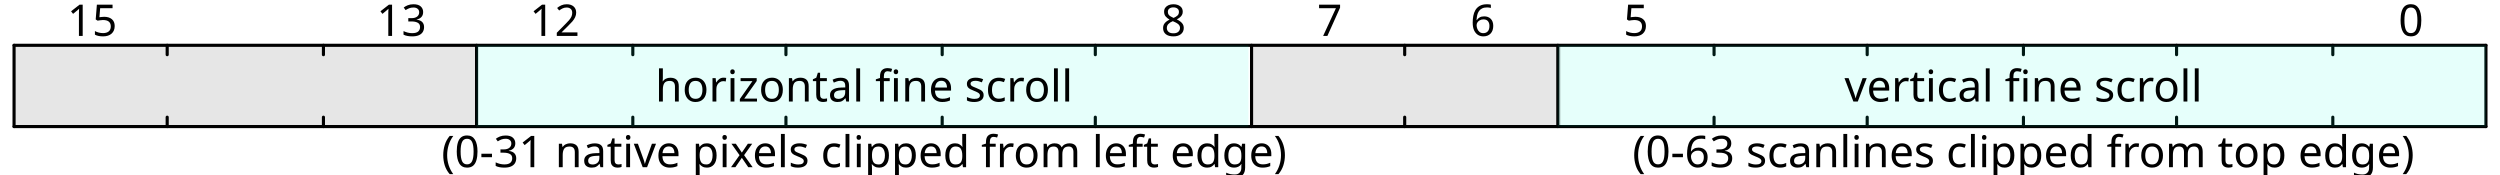
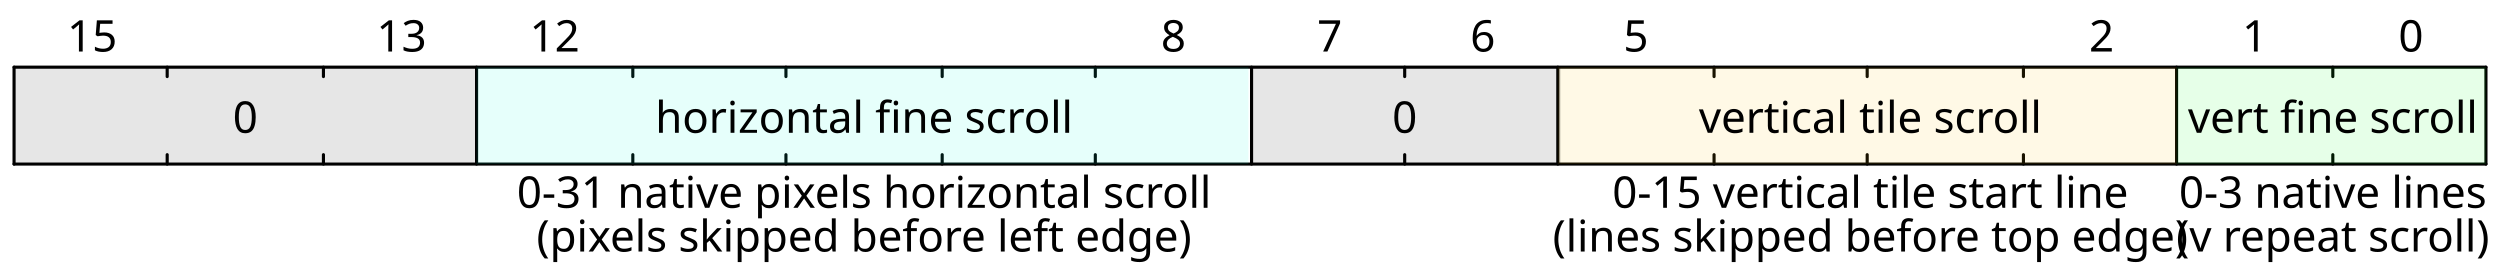
- <svg xmlns="http://www.w3.org/2000/svg" width="800" height="56" style="background-color:white" viewBox="0 0 800 56" class="WaveDrom">
+ <svg xmlns="http://www.w3.org/2000/svg" width="800" height="84" style="background-color:white" viewBox="0 0 800 84" class="WaveDrom">
  <g transform="translate(0.5,0.5)" text-anchor="middle" font-size="14" font-family="sans-serif" font-weight="normal">
-     <g transform="translate(4,14)">
+     <g transform="translate(4,21)">
      <g stroke="black" stroke-width="1" stroke-linecap="round">
        <line x2="791" />
-         <line y2="26" />
-         <line x2="791" y1="26" y2="26" />
-         <line x1="791" x2="791" y2="26" />
+         <line y2="31" />
+         <line x2="791" y1="31" y2="31" />
+         <line x1="791" x2="791" y2="31" />
        <line x1="742" x2="742" y2="3" />
-         <line x1="742" x2="742" y1="26" y2="23" />
-         <line x1="692" x2="692" y2="3" />
-         <line x1="692" x2="692" y1="26" y2="23" />
+         <line x1="742" x2="742" y1="31" y2="28" />
+         <line x1="692" x2="692" y2="31" />
        <line x1="643" x2="643" y2="3" />
-         <line x1="643" x2="643" y1="26" y2="23" />
+         <line x1="643" x2="643" y1="31" y2="28" />
        <line x1="593" x2="593" y2="3" />
-         <line x1="593" x2="593" y1="26" y2="23" />
+         <line x1="593" x2="593" y1="31" y2="28" />
        <line x1="544" x2="544" y2="3" />
-         <line x1="544" x2="544" y1="26" y2="23" />
-         <line x1="494" x2="494" y2="26" />
+         <line x1="544" x2="544" y1="31" y2="28" />
+         <line x1="494" x2="494" y2="31" />
        <line x1="445" x2="445" y2="3" />
-         <line x1="445" x2="445" y1="26" y2="23" />
-         <line x1="396" x2="396" y2="26" />
+         <line x1="445" x2="445" y1="31" y2="28" />
+         <line x1="396" x2="396" y2="31" />
        <line x1="346" x2="346" y2="3" />
-         <line x1="346" x2="346" y1="26" y2="23" />
+         <line x1="346" x2="346" y1="31" y2="28" />
        <line x1="297" x2="297" y2="3" />
-         <line x1="297" x2="297" y1="26" y2="23" />
+         <line x1="297" x2="297" y1="31" y2="28" />
        <line x1="247" x2="247" y2="3" />
-         <line x1="247" x2="247" y1="26" y2="23" />
+         <line x1="247" x2="247" y1="31" y2="28" />
        <line x1="198" x2="198" y2="3" />
-         <line x1="198" x2="198" y1="26" y2="23" />
-         <line x1="148" x2="148" y2="26" />
+         <line x1="198" x2="198" y1="31" y2="28" />
+         <line x1="148" x2="148" y2="31" />
        <line x1="99" x2="99" y2="3" />
-         <line x1="99" x2="99" y1="26" y2="23" />
+         <line x1="99" x2="99" y1="31" y2="28" />
        <line x1="49" x2="49" y2="3" />
-         <line x1="49" x2="49" y1="26" y2="23" />
+         <line x1="49" x2="49" y1="31" y2="28" />
      </g>
      <g>
        <g>
-           <rect x="494" width="297" height="26" style="fill-opacity:0.1;fill:hsl(170,100%,50%)" />
-           <rect x="396" width="99" height="26" style="fill-opacity:0.1" />
-           <rect x="148" width="247" height="26" style="fill-opacity:0.1;fill:hsl(170,100%,50%)" />
-           <rect width="148" height="26" style="fill-opacity:0.1" />
+           <rect x="692" width="99" height="31" field="vert fine scroll" style="fill-opacity:0.1;fill:hsl(126,100%,50%)" />
+           <rect x="494" width="198" height="31" field="vertical tile scroll" style="fill-opacity:0.1;fill:hsl(45,100%,50%)" />
+           <rect x="396" width="99" height="31" field="0" style="fill-opacity:0.1" />
+           <rect x="148" width="247" height="31" field="horizontal fine scroll" style="fill-opacity:0.1;fill:hsl(170,100%,50%)" />
+           <rect width="148" height="31" field="0" style="fill-opacity:0.1" />
        </g>
-         <g transform="translate(25,-3)">
-           <text x="742">0</text>
-           <text x="494">5</text>
-           <text x="445">6</text>
-           <text x="396">7</text>
-           <text x="346">8</text>
-           <text x="148">12</text>
-           <text x="99">13</text>
-           <text>15</text>
+         <g transform="translate(25,-11)">
+           <g transform="translate(742)">
+             <text y="6">0</text>
+           </g>
+           <g transform="translate(692)">
+             <text y="6">1</text>
+           </g>
+           <g transform="translate(643)">
+             <text y="6">2</text>
+           </g>
+           <g transform="translate(494)">
+             <text y="6">5</text>
+           </g>
+           <g transform="translate(445)">
+             <text y="6">6</text>
+           </g>
+           <g transform="translate(396)">
+             <text y="6">7</text>
+           </g>
+           <g transform="translate(346)">
+             <text y="6">8</text>
+           </g>
+           <g transform="translate(148)">
+             <text y="6">12</text>
+           </g>
+           <g transform="translate(99)">
+             <text y="6">13</text>
+           </g>
+           <g transform="translate(0)">
+             <text y="6">15</text>
+           </g>
        </g>
-         <g transform="translate(25,18)">
-           <text x="618">
-             <tspan>vertical fine scroll</tspan>
-           </text>
-           <text x="247">
-             <tspan>horizontal fine scroll</tspan>
-           </text>
+         <g transform="translate(25,15)">
+           <g transform="translate(717)">
+             <text y="6">
+               <tspan>vert fine scroll</tspan>
+             </text>
+           </g>
+           <g transform="translate(569)">
+             <text y="6">
+               <tspan>vertical tile scroll</tspan>
+             </text>
+           </g>
+           <g transform="translate(420)">
+             <text y="6">
+               <tspan>0</tspan>
+             </text>
+           </g>
+           <g transform="translate(247)">
+             <text y="6">
+               <tspan>horizontal fine scroll</tspan>
+             </text>
+           </g>
+           <g transform="translate(49)">
+             <text y="6">
+               <tspan>0</tspan>
+             </text>
+           </g>
        </g>
        <g transform="translate(25,39)">
          <g>
-             <text x="618">
-               <tspan>(0-63 scanlines clipped from top edge)</tspan>
-             </text>
+             <g transform="translate(717)">
+               <text y="6">
+                 <tspan>0-3 native lines</tspan>
+               </text>
+             </g>
+             <g transform="translate(717,14)">
+               <text y="6">
+                 <tspan>(v repeat scroll)</tspan>
+               </text>
+             </g>
          </g>
          <g>
-             <text x="247">
-               <tspan>(0-31 native pixels clipped from left edge)</tspan>
-             </text>
+             <g transform="translate(569)">
+               <text y="6">
+                 <tspan>0-15 vertical tile start line</tspan>
+               </text>
+             </g>
+             <g transform="translate(569,14)">
+               <text y="6">
+                 <tspan>(lines skipped before top edge)</tspan>
+               </text>
+             </g>
+           </g>
+           <g>
+             <g transform="translate(247)">
+               <text y="6">
+                 <tspan>0-31 native pixels horizontal scroll</tspan>
+               </text>
+             </g>
+             <g transform="translate(247,14)">
+               <text y="6">
+                 <tspan>(pixels skipped before left edge)</tspan>
+               </text>
+             </g>
          </g>
        </g>
      </g>
    </g>
  </g>
</svg>
